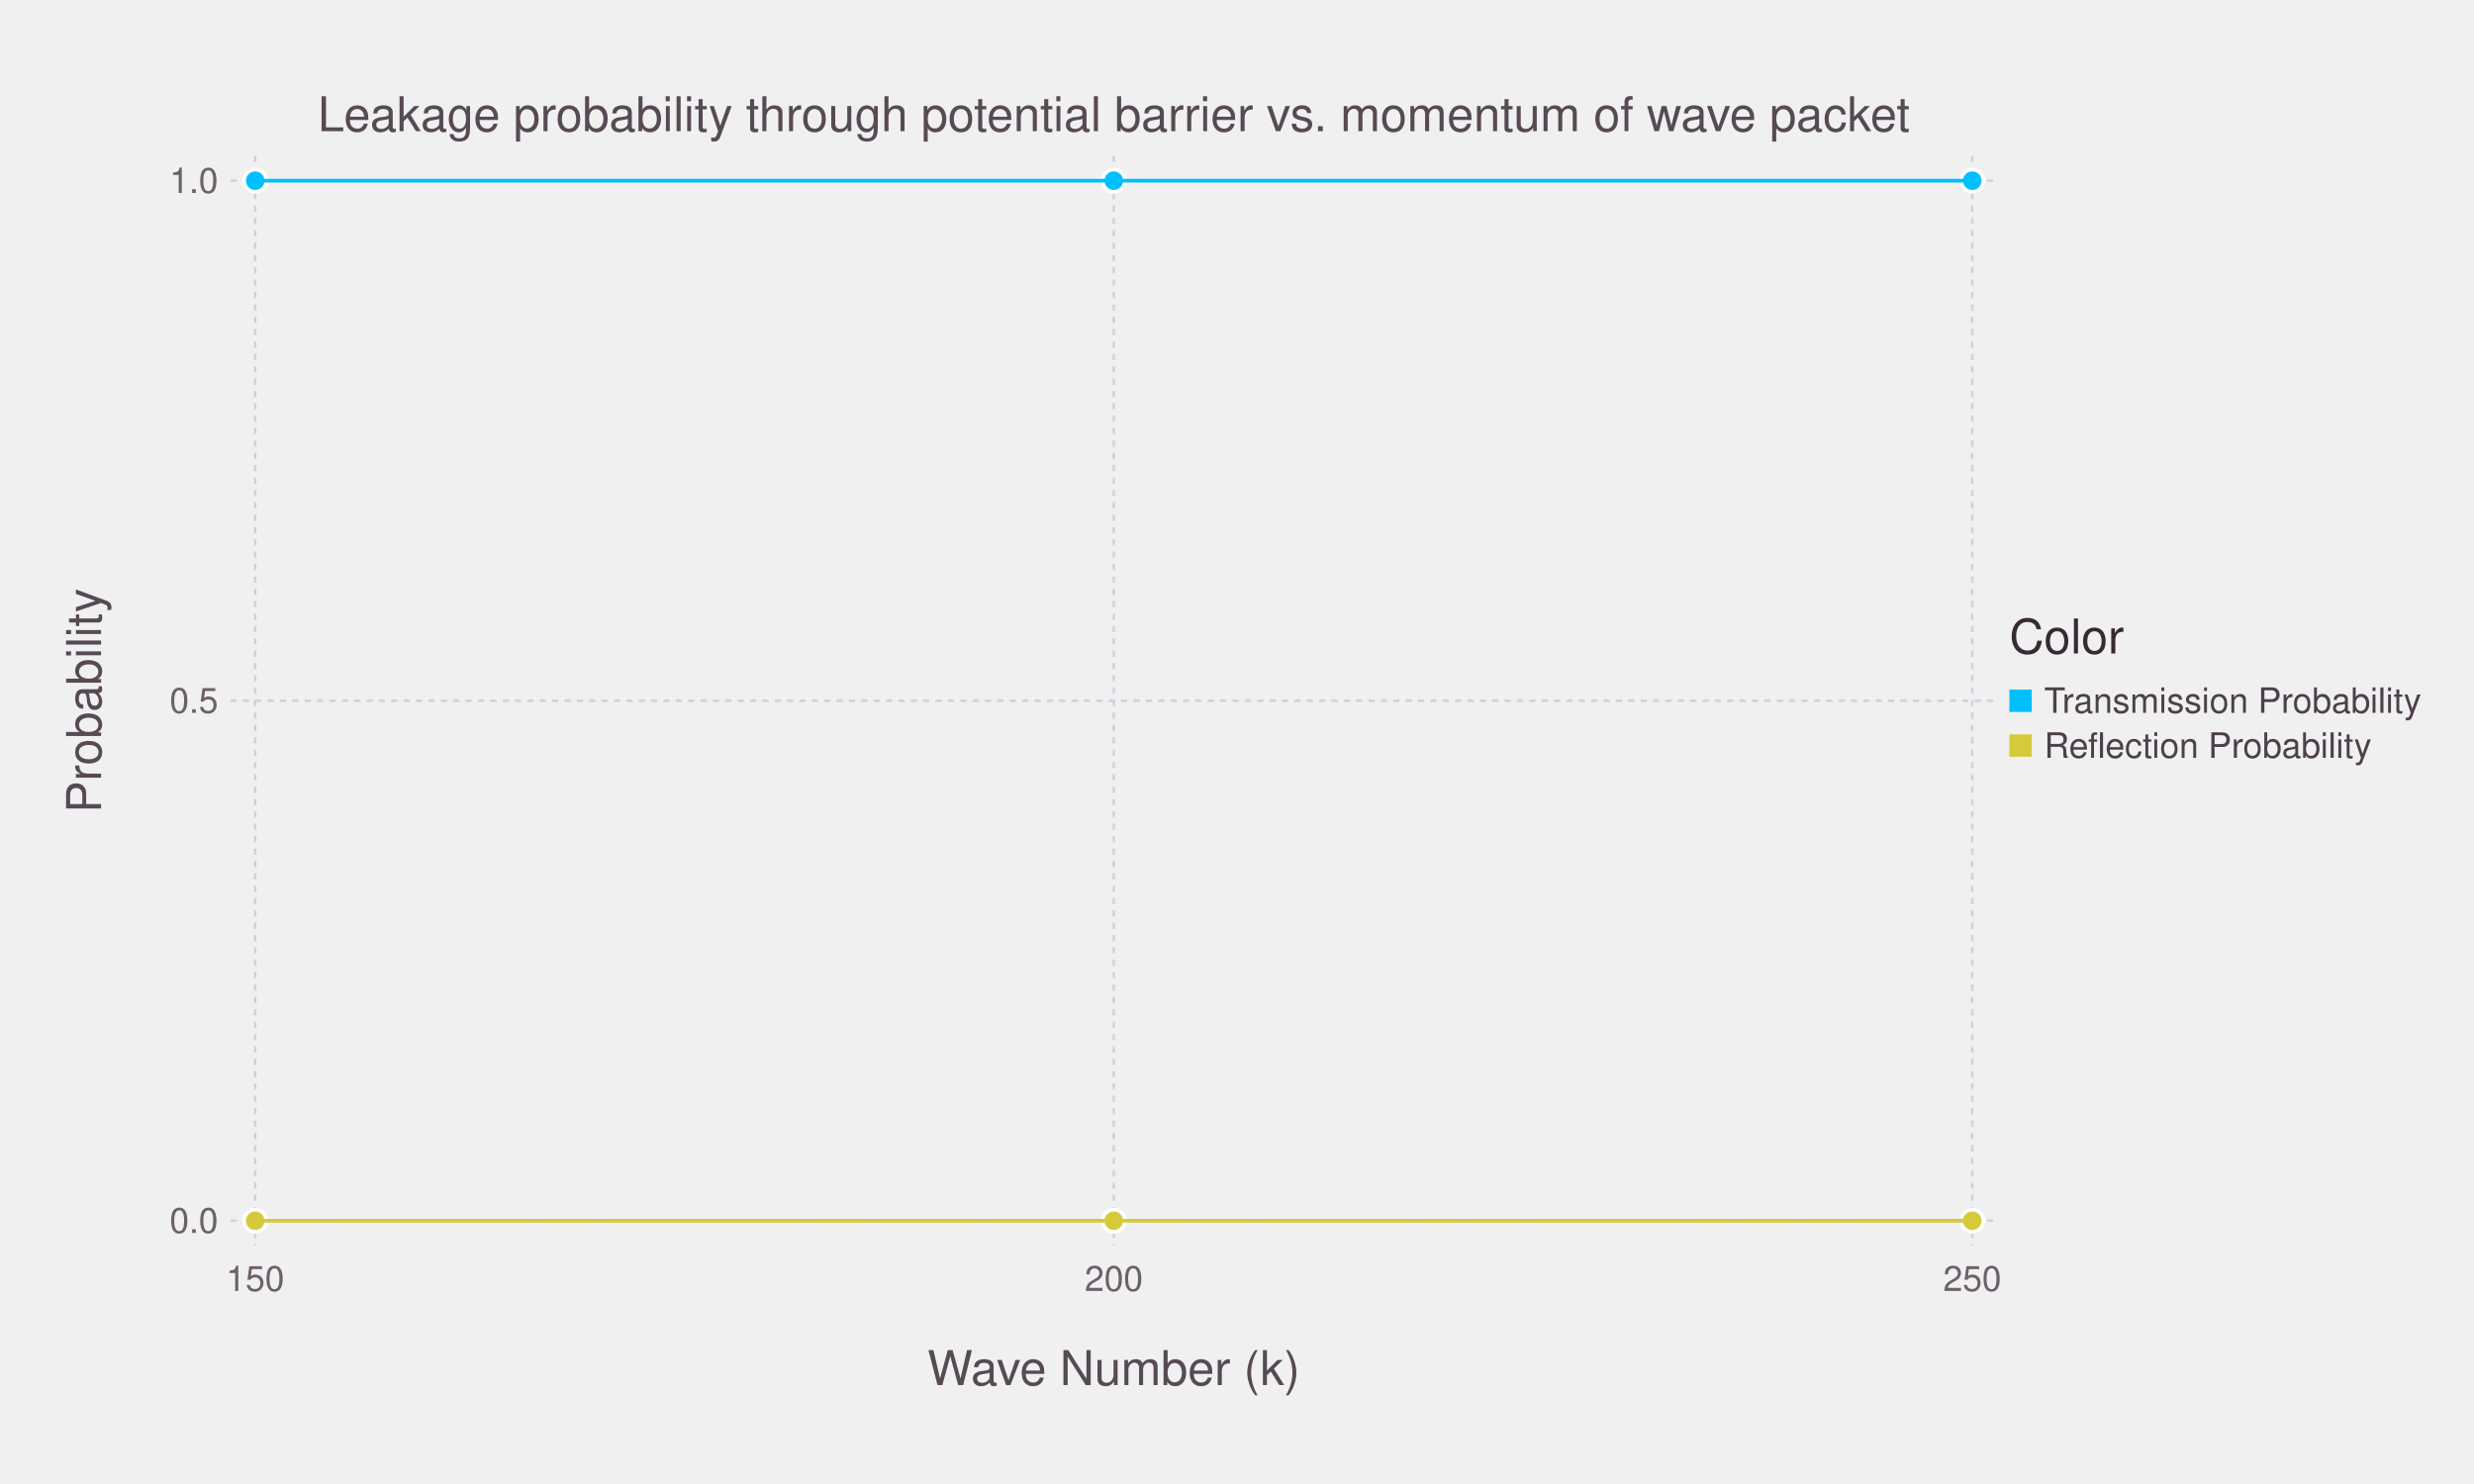
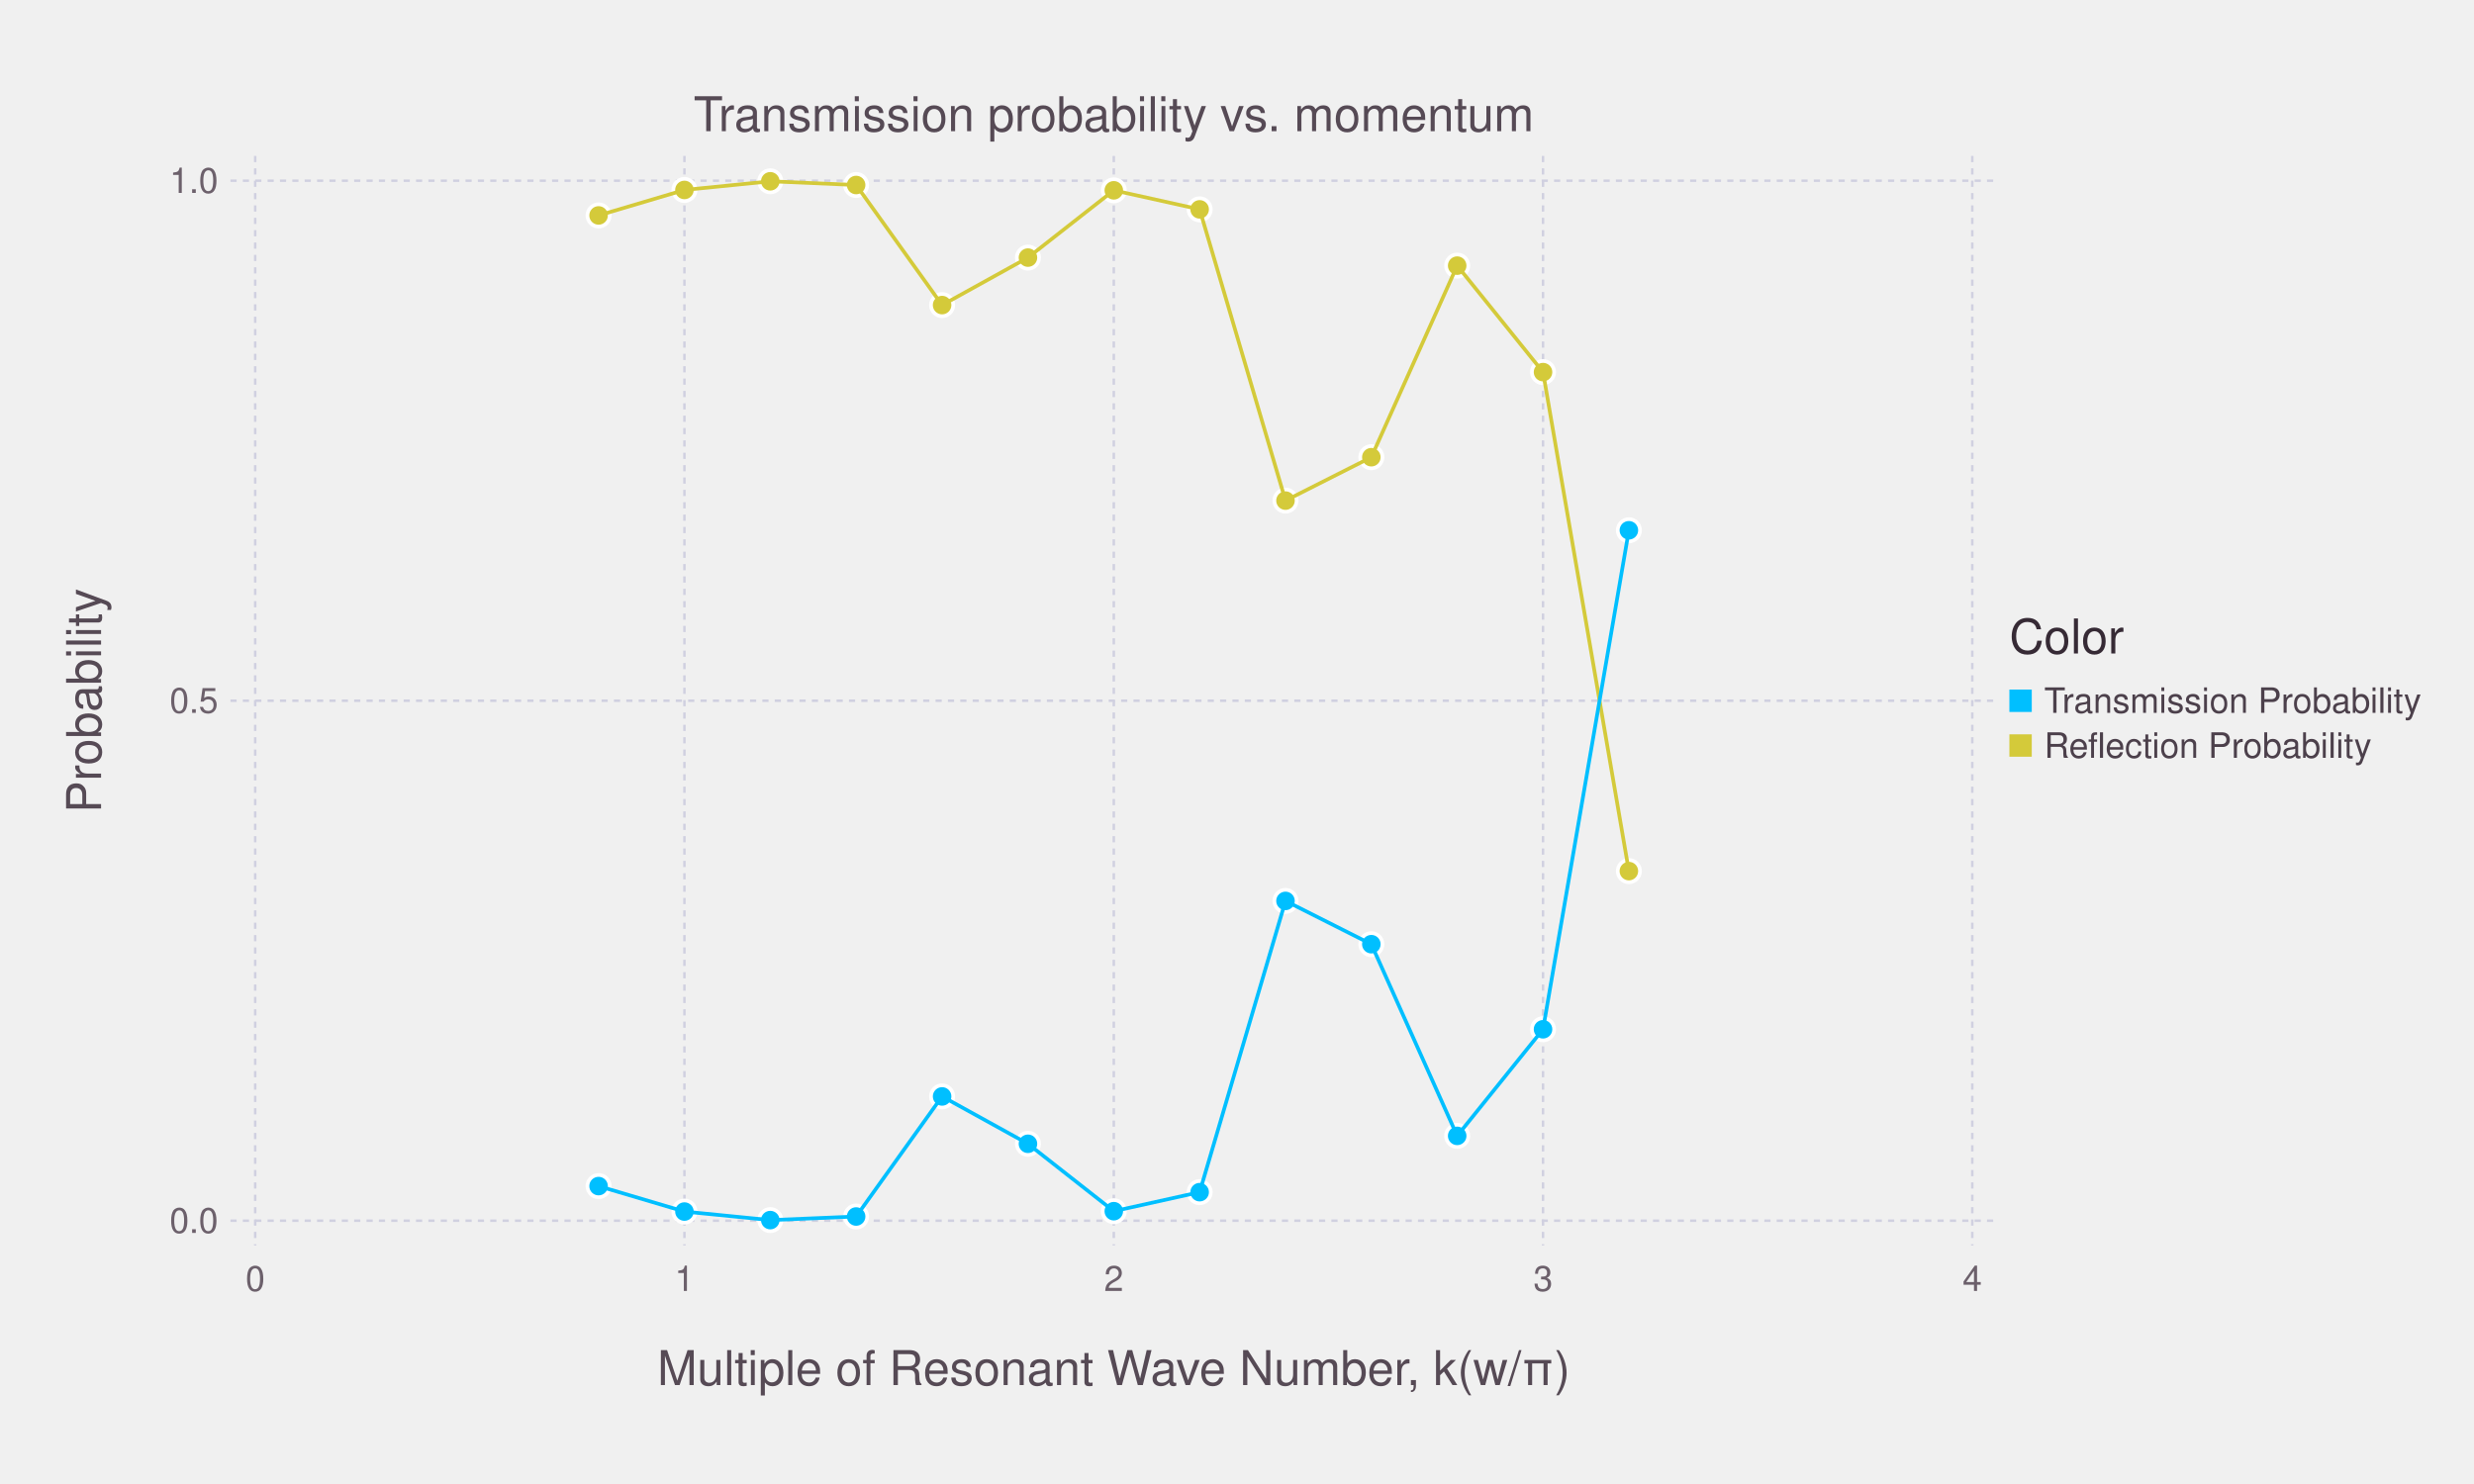
<svg xmlns="http://www.w3.org/2000/svg" version="1.2" width="200mm" height="120mm" viewBox="0 0 200 120" stroke="none" fill="#000000" stroke-width="0.3" font-size="3.88">
-   <g class="plotroot xscalable yscalable" id="fig-9e58aae4cda944bea3bff05bfc329cf5-element-1">
-     <g font-size="3.88" font-family="'PT Sans','Helvetica Neue','Helvetica',sans-serif" fill="#564A55" stroke="none" id="fig-9e58aae4cda944bea3bff05bfc329cf5-element-2">
-       <text x="90.04" y="112" text-anchor="middle">Wave Number (k)</text>
+   <g class="plotroot xscalable yscalable" id="fig-e31db393d4974043ac7f017fa145625b-element-1">
+     <g font-size="3.88" font-family="'PT Sans','Helvetica Neue','Helvetica',sans-serif" fill="#564A55" stroke="none" id="fig-e31db393d4974043ac7f017fa145625b-element-2">
+       <text x="90.04" y="112" text-anchor="middle">Multiple of Resonant Wave Number, k(w/π)</text>
    </g>
-     <g class="guide xlabels" font-size="2.82" font-family="'PT Sans Caption','Helvetica Neue','Helvetica',sans-serif" fill="#6C606B" id="fig-9e58aae4cda944bea3bff05bfc329cf5-element-3">
-       <text x="20.63" y="104.39" text-anchor="middle">150</text>
-       <text x="90.04" y="104.39" text-anchor="middle">200</text>
-       <text x="159.44" y="104.39" text-anchor="middle">250</text>
+     <g class="guide xlabels" font-size="2.82" font-family="'PT Sans Caption','Helvetica Neue','Helvetica',sans-serif" fill="#6C606B" id="fig-e31db393d4974043ac7f017fa145625b-element-3">
+       <text x="20.63" y="104.39" text-anchor="middle">0</text>
+       <text x="55.33" y="104.39" text-anchor="middle">1</text>
+       <text x="90.04" y="104.39" text-anchor="middle">2</text>
+       <text x="124.74" y="104.39" text-anchor="middle">3</text>
+       <text x="159.44" y="104.39" text-anchor="middle">4</text>
    </g>
-     <g class="guide colorkey" id="fig-9e58aae4cda944bea3bff05bfc329cf5-element-4">
-       <g fill="#4C404B" font-size="2.82" font-family="'PT Sans','Helvetica Neue','Helvetica',sans-serif" id="fig-9e58aae4cda944bea3bff05bfc329cf5-element-5">
-         <text x="165.25" y="56.66" dy="0.35em" id="fig-9e58aae4cda944bea3bff05bfc329cf5-element-6" class="color_Transmission_Probability">Transmission Probability</text>
-         <text x="165.25" y="60.29" dy="0.35em" id="fig-9e58aae4cda944bea3bff05bfc329cf5-element-7" class="color_Reflection_Probability">Reflection Probability</text>
+     <g class="guide colorkey" id="fig-e31db393d4974043ac7f017fa145625b-element-4">
+       <g fill="#4C404B" font-size="2.82" font-family="'PT Sans','Helvetica Neue','Helvetica',sans-serif" id="fig-e31db393d4974043ac7f017fa145625b-element-5">
+         <text x="165.25" y="56.66" dy="0.35em" id="fig-e31db393d4974043ac7f017fa145625b-element-6" class="color_Transmission_Probability">Transmission Probability</text>
+         <text x="165.25" y="60.29" dy="0.35em" id="fig-e31db393d4974043ac7f017fa145625b-element-7" class="color_Reflection_Probability">Reflection Probability</text>
      </g>
-       <g stroke="none" id="fig-9e58aae4cda944bea3bff05bfc329cf5-element-8">
-         <rect x="162.44" y="55.76" width="1.81" height="1.81" id="fig-9e58aae4cda944bea3bff05bfc329cf5-element-9" class="color_Transmission_Probability" fill="#00BFFF" />
-         <rect x="162.44" y="59.38" width="1.81" height="1.81" id="fig-9e58aae4cda944bea3bff05bfc329cf5-element-10" class="color_Reflection_Probability" fill="#D4CA3A" />
+       <g stroke="none" id="fig-e31db393d4974043ac7f017fa145625b-element-8">
+         <rect x="162.44" y="55.76" width="1.81" height="1.81" id="fig-e31db393d4974043ac7f017fa145625b-element-9" class="color_Transmission_Probability" fill="#00BFFF" />
+         <rect x="162.44" y="59.38" width="1.81" height="1.81" id="fig-e31db393d4974043ac7f017fa145625b-element-10" class="color_Reflection_Probability" fill="#D4CA3A" />
      </g>
-       <g fill="#362A35" font-size="3.88" font-family="'PT Sans','Helvetica Neue','Helvetica',sans-serif" stroke="none" id="fig-9e58aae4cda944bea3bff05bfc329cf5-element-11">
-         <text x="162.44" y="52.84" id="fig-9e58aae4cda944bea3bff05bfc329cf5-element-12">Color</text>
+       <g fill="#362A35" font-size="3.88" font-family="'PT Sans','Helvetica Neue','Helvetica',sans-serif" stroke="none" id="fig-e31db393d4974043ac7f017fa145625b-element-11">
+         <text x="162.44" y="52.84" id="fig-e31db393d4974043ac7f017fa145625b-element-12">Color</text>
      </g>
    </g>
-     <g clip-path="url(#fig-9e58aae4cda944bea3bff05bfc329cf5-element-14)" id="fig-9e58aae4cda944bea3bff05bfc329cf5-element-13">
-       <g pointer-events="visible" opacity="1" fill="none" stroke="none" class="guide background" id="fig-9e58aae4cda944bea3bff05bfc329cf5-element-15">
-         <rect x="18.63" y="12.61" width="142.81" height="88.1" id="fig-9e58aae4cda944bea3bff05bfc329cf5-element-16" />
+     <g clip-path="url(#fig-e31db393d4974043ac7f017fa145625b-element-14)" id="fig-e31db393d4974043ac7f017fa145625b-element-13">
+       <g pointer-events="visible" opacity="1" fill="none" stroke="none" class="guide background" id="fig-e31db393d4974043ac7f017fa145625b-element-15">
+         <rect x="18.63" y="12.61" width="142.81" height="88.1" id="fig-e31db393d4974043ac7f017fa145625b-element-16" />
      </g>
-       <g class="guide ygridlines xfixed" stroke-dasharray="0.5,0.5" stroke-width="0.2" stroke="#D0D0E0" id="fig-9e58aae4cda944bea3bff05bfc329cf5-element-17">
-         <path fill="none" d="M18.63,98.71 L 161.44 98.71" id="fig-9e58aae4cda944bea3bff05bfc329cf5-element-18" />
-         <path fill="none" d="M18.63,56.66 L 161.44 56.66" id="fig-9e58aae4cda944bea3bff05bfc329cf5-element-19" />
-         <path fill="none" d="M18.63,14.61 L 161.44 14.61" id="fig-9e58aae4cda944bea3bff05bfc329cf5-element-20" />
+       <g class="guide ygridlines xfixed" stroke-dasharray="0.5,0.5" stroke-width="0.2" stroke="#D0D0E0" id="fig-e31db393d4974043ac7f017fa145625b-element-17">
+         <path fill="none" d="M18.63,98.71 L 161.44 98.71" id="fig-e31db393d4974043ac7f017fa145625b-element-18" />
+         <path fill="none" d="M18.63,56.66 L 161.44 56.66" id="fig-e31db393d4974043ac7f017fa145625b-element-19" />
+         <path fill="none" d="M18.63,14.61 L 161.44 14.61" id="fig-e31db393d4974043ac7f017fa145625b-element-20" />
      </g>
-       <g class="guide xgridlines yfixed" stroke-dasharray="0.5,0.5" stroke-width="0.2" stroke="#D0D0E0" id="fig-9e58aae4cda944bea3bff05bfc329cf5-element-21">
-         <path fill="none" d="M20.63,12.61 L 20.63 100.71" id="fig-9e58aae4cda944bea3bff05bfc329cf5-element-22" />
-         <path fill="none" d="M90.04,12.61 L 90.04 100.71" id="fig-9e58aae4cda944bea3bff05bfc329cf5-element-23" />
-         <path fill="none" d="M159.44,12.61 L 159.44 100.71" id="fig-9e58aae4cda944bea3bff05bfc329cf5-element-24" />
+       <g class="guide xgridlines yfixed" stroke-dasharray="0.5,0.5" stroke-width="0.2" stroke="#D0D0E0" id="fig-e31db393d4974043ac7f017fa145625b-element-21">
+         <path fill="none" d="M20.63,12.61 L 20.63 100.71" id="fig-e31db393d4974043ac7f017fa145625b-element-22" />
+         <path fill="none" d="M55.33,12.61 L 55.33 100.71" id="fig-e31db393d4974043ac7f017fa145625b-element-23" />
+         <path fill="none" d="M90.04,12.61 L 90.04 100.71" id="fig-e31db393d4974043ac7f017fa145625b-element-24" />
+         <path fill="none" d="M124.74,12.61 L 124.74 100.71" id="fig-e31db393d4974043ac7f017fa145625b-element-25" />
+         <path fill="none" d="M159.44,12.61 L 159.44 100.71" id="fig-e31db393d4974043ac7f017fa145625b-element-26" />
      </g>
-       <g class="plotpanel" id="fig-9e58aae4cda944bea3bff05bfc329cf5-element-25">
-         <g class="geometry" id="fig-9e58aae4cda944bea3bff05bfc329cf5-element-26">
-           <g class="color_Reflection_Probability" stroke="#FFFFFF" stroke-width="0.3" fill="#D4CA3A" id="fig-9e58aae4cda944bea3bff05bfc329cf5-element-27">
-             <circle cx="20.63" cy="98.71" r="0.9" id="fig-9e58aae4cda944bea3bff05bfc329cf5-element-28" />
-             <circle cx="90.04" cy="98.71" r="0.9" id="fig-9e58aae4cda944bea3bff05bfc329cf5-element-29" />
-             <circle cx="159.44" cy="98.71" r="0.9" id="fig-9e58aae4cda944bea3bff05bfc329cf5-element-30" />
+       <g class="plotpanel" id="fig-e31db393d4974043ac7f017fa145625b-element-27">
+         <g class="geometry" id="fig-e31db393d4974043ac7f017fa145625b-element-28">
+           <g class="color_Reflection_Probability" stroke="#FFFFFF" stroke-width="0.3" fill="#D4CA3A" id="fig-e31db393d4974043ac7f017fa145625b-element-29">
+             <circle cx="48.39" cy="17.42" r="0.9" id="fig-e31db393d4974043ac7f017fa145625b-element-30" />
+             <circle cx="55.33" cy="15.36" r="0.9" id="fig-e31db393d4974043ac7f017fa145625b-element-31" />
+             <circle cx="62.27" cy="14.66" r="0.9" id="fig-e31db393d4974043ac7f017fa145625b-element-32" />
+             <circle cx="69.21" cy="14.96" r="0.9" id="fig-e31db393d4974043ac7f017fa145625b-element-33" />
+             <circle cx="76.16" cy="24.67" r="0.9" id="fig-e31db393d4974043ac7f017fa145625b-element-34" />
+             <circle cx="83.1" cy="20.83" r="0.9" id="fig-e31db393d4974043ac7f017fa145625b-element-35" />
+             <circle cx="90.04" cy="15.39" r="0.9" id="fig-e31db393d4974043ac7f017fa145625b-element-36" />
+             <circle cx="96.98" cy="16.93" r="0.9" id="fig-e31db393d4974043ac7f017fa145625b-element-37" />
+             <circle cx="103.92" cy="40.48" r="0.9" id="fig-e31db393d4974043ac7f017fa145625b-element-38" />
+             <circle cx="110.86" cy="36.97" r="0.9" id="fig-e31db393d4974043ac7f017fa145625b-element-39" />
+             <circle cx="117.8" cy="21.48" r="0.9" id="fig-e31db393d4974043ac7f017fa145625b-element-40" />
+             <circle cx="124.74" cy="30.09" r="0.9" id="fig-e31db393d4974043ac7f017fa145625b-element-41" />
+             <circle cx="131.68" cy="70.44" r="0.9" id="fig-e31db393d4974043ac7f017fa145625b-element-42" />
          </g>
        </g>
-         <g class="geometry" id="fig-9e58aae4cda944bea3bff05bfc329cf5-element-31">
-           <g class="color_Transmission_Probability" stroke="#FFFFFF" stroke-width="0.3" fill="#00BFFF" id="fig-9e58aae4cda944bea3bff05bfc329cf5-element-32">
-             <circle cx="20.63" cy="14.61" r="0.9" id="fig-9e58aae4cda944bea3bff05bfc329cf5-element-33" />
-             <circle cx="90.04" cy="14.61" r="0.9" id="fig-9e58aae4cda944bea3bff05bfc329cf5-element-34" />
-             <circle cx="159.44" cy="14.61" r="0.9" id="fig-9e58aae4cda944bea3bff05bfc329cf5-element-35" />
+         <g class="geometry" id="fig-e31db393d4974043ac7f017fa145625b-element-43">
+           <g class="color_Transmission_Probability" stroke="#FFFFFF" stroke-width="0.3" fill="#00BFFF" id="fig-e31db393d4974043ac7f017fa145625b-element-44">
+             <circle cx="48.39" cy="95.91" r="0.9" id="fig-e31db393d4974043ac7f017fa145625b-element-45" />
+             <circle cx="55.33" cy="97.97" r="0.9" id="fig-e31db393d4974043ac7f017fa145625b-element-46" />
+             <circle cx="62.27" cy="98.66" r="0.9" id="fig-e31db393d4974043ac7f017fa145625b-element-47" />
+             <circle cx="69.21" cy="98.37" r="0.9" id="fig-e31db393d4974043ac7f017fa145625b-element-48" />
+             <circle cx="76.16" cy="88.66" r="0.9" id="fig-e31db393d4974043ac7f017fa145625b-element-49" />
+             <circle cx="83.1" cy="92.49" r="0.9" id="fig-e31db393d4974043ac7f017fa145625b-element-50" />
+             <circle cx="90.04" cy="97.94" r="0.9" id="fig-e31db393d4974043ac7f017fa145625b-element-51" />
+             <circle cx="96.98" cy="96.4" r="0.9" id="fig-e31db393d4974043ac7f017fa145625b-element-52" />
+             <circle cx="103.92" cy="72.85" r="0.9" id="fig-e31db393d4974043ac7f017fa145625b-element-53" />
+             <circle cx="110.86" cy="76.35" r="0.9" id="fig-e31db393d4974043ac7f017fa145625b-element-54" />
+             <circle cx="117.8" cy="91.85" r="0.9" id="fig-e31db393d4974043ac7f017fa145625b-element-55" />
+             <circle cx="124.74" cy="83.23" r="0.9" id="fig-e31db393d4974043ac7f017fa145625b-element-56" />
+             <circle cx="131.68" cy="42.88" r="0.9" id="fig-e31db393d4974043ac7f017fa145625b-element-57" />
          </g>
        </g>
-         <g stroke-width="0.3" fill="none" class="geometry color_Reflection_Probability" stroke="#D4CA3A" id="fig-9e58aae4cda944bea3bff05bfc329cf5-element-36">
-           <path fill="none" d="M20.63,98.71 L 90.04 98.71 159.44 98.71" id="fig-9e58aae4cda944bea3bff05bfc329cf5-element-37" />
+         <g stroke-width="0.3" fill="none" class="geometry color_Reflection_Probability" stroke="#D4CA3A" id="fig-e31db393d4974043ac7f017fa145625b-element-58">
+           <path fill="none" d="M48.39,17.42 L 55.33 15.36 62.27 14.66 69.21 14.96 76.16 24.67 83.1 20.83 90.04 15.39 96.98 16.93 103.92 40.48 110.86 36.97 117.8 21.48 124.74 30.09 131.68 70.44" id="fig-e31db393d4974043ac7f017fa145625b-element-59" />
        </g>
-         <g stroke-width="0.3" fill="none" class="geometry color_Transmission_Probability" stroke="#00BFFF" id="fig-9e58aae4cda944bea3bff05bfc329cf5-element-38">
-           <path fill="none" d="M20.63,14.61 L 90.04 14.61 159.44 14.61" id="fig-9e58aae4cda944bea3bff05bfc329cf5-element-39" />
+         <g stroke-width="0.3" fill="none" class="geometry color_Transmission_Probability" stroke="#00BFFF" id="fig-e31db393d4974043ac7f017fa145625b-element-60">
+           <path fill="none" d="M48.39,95.91 L 55.33 97.97 62.27 98.66 69.21 98.37 76.16 88.66 83.1 92.49 90.04 97.94 96.98 96.4 103.92 72.85 110.86 76.35 117.8 91.85 124.74 83.23 131.68 42.88" id="fig-e31db393d4974043ac7f017fa145625b-element-61" />
        </g>
      </g>
    </g>
-     <g class="guide ylabels" font-size="2.82" font-family="'PT Sans Caption','Helvetica Neue','Helvetica',sans-serif" fill="#6C606B" id="fig-9e58aae4cda944bea3bff05bfc329cf5-element-40">
-       <text x="17.63" y="98.71" text-anchor="end" dy="0.35em" id="fig-9e58aae4cda944bea3bff05bfc329cf5-element-41">0.0</text>
-       <text x="17.63" y="56.66" text-anchor="end" dy="0.35em" id="fig-9e58aae4cda944bea3bff05bfc329cf5-element-42">0.5</text>
-       <text x="17.63" y="14.61" text-anchor="end" dy="0.35em" id="fig-9e58aae4cda944bea3bff05bfc329cf5-element-43">1.0</text>
+     <g class="guide ylabels" font-size="2.82" font-family="'PT Sans Caption','Helvetica Neue','Helvetica',sans-serif" fill="#6C606B" id="fig-e31db393d4974043ac7f017fa145625b-element-62">
+       <text x="17.63" y="98.71" text-anchor="end" dy="0.35em" id="fig-e31db393d4974043ac7f017fa145625b-element-63">0.0</text>
+       <text x="17.63" y="56.66" text-anchor="end" dy="0.35em" id="fig-e31db393d4974043ac7f017fa145625b-element-64">0.5</text>
+       <text x="17.63" y="14.61" text-anchor="end" dy="0.35em" id="fig-e31db393d4974043ac7f017fa145625b-element-65">1.0</text>
    </g>
-     <g font-size="3.88" font-family="'PT Sans','Helvetica Neue','Helvetica',sans-serif" fill="#564A55" stroke="none" id="fig-9e58aae4cda944bea3bff05bfc329cf5-element-44">
-       <text x="8.81" y="54.66" text-anchor="middle" dy="0.35em" transform="rotate(-90, 8.81, 56.66)" id="fig-9e58aae4cda944bea3bff05bfc329cf5-element-45">Probability</text>
+     <g font-size="3.88" font-family="'PT Sans','Helvetica Neue','Helvetica',sans-serif" fill="#564A55" stroke="none" id="fig-e31db393d4974043ac7f017fa145625b-element-66">
+       <text x="8.81" y="54.66" text-anchor="middle" dy="0.35em" transform="rotate(-90, 8.81, 56.66)" id="fig-e31db393d4974043ac7f017fa145625b-element-67">Probability</text>
    </g>
-     <g font-size="3.88" font-family="'PT Sans','Helvetica Neue','Helvetica',sans-serif" fill="#564A55" stroke="none" id="fig-9e58aae4cda944bea3bff05bfc329cf5-element-46">
-       <text x="90.04" y="10.61" text-anchor="middle" id="fig-9e58aae4cda944bea3bff05bfc329cf5-element-47">Leakage probability through potential barrier vs. momentum of wave packet</text>
+     <g font-size="3.88" font-family="'PT Sans','Helvetica Neue','Helvetica',sans-serif" fill="#564A55" stroke="none" id="fig-e31db393d4974043ac7f017fa145625b-element-68">
+       <text x="90.04" y="10.61" text-anchor="middle" id="fig-e31db393d4974043ac7f017fa145625b-element-69">Transmission probability vs. momentum</text>
    </g>
  </g>
  <defs>
-     <clipPath id="fig-9e58aae4cda944bea3bff05bfc329cf5-element-14">
+     <clipPath id="fig-e31db393d4974043ac7f017fa145625b-element-14">
      <path d="M18.63,12.61 L 161.44 12.61 161.44 100.71 18.63 100.71" />
    </clipPath>
  </defs>
</svg>
